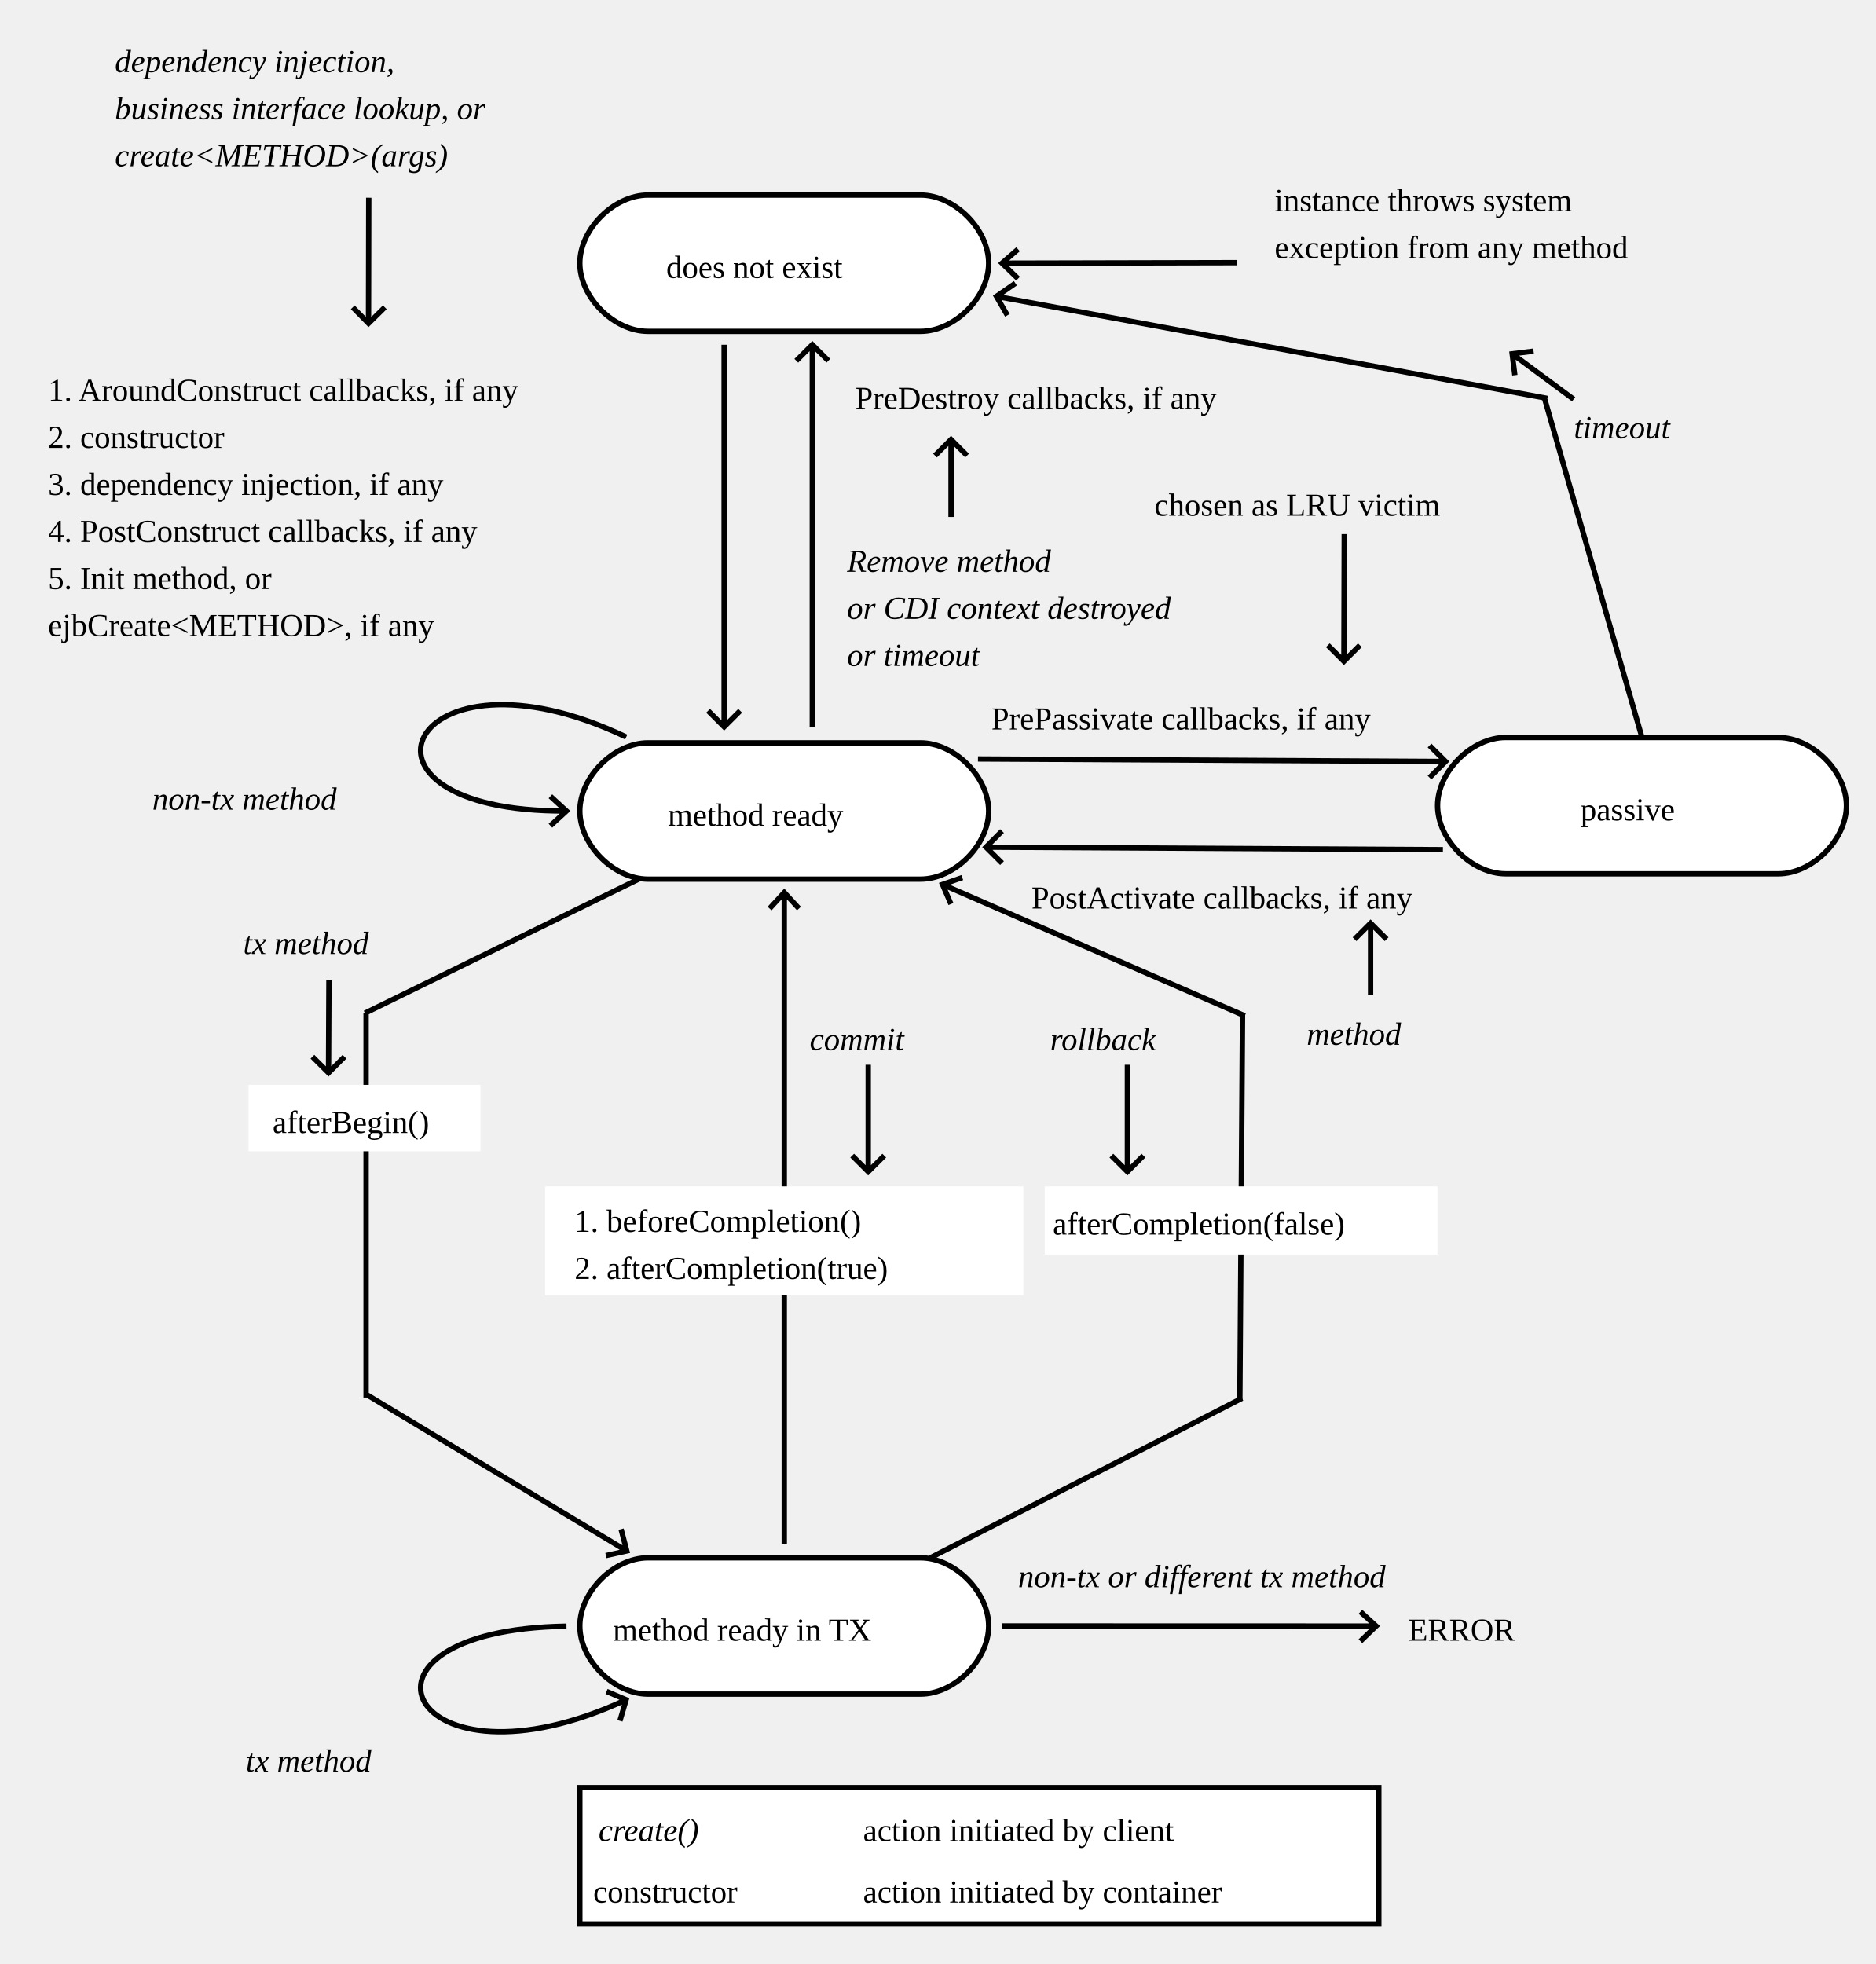
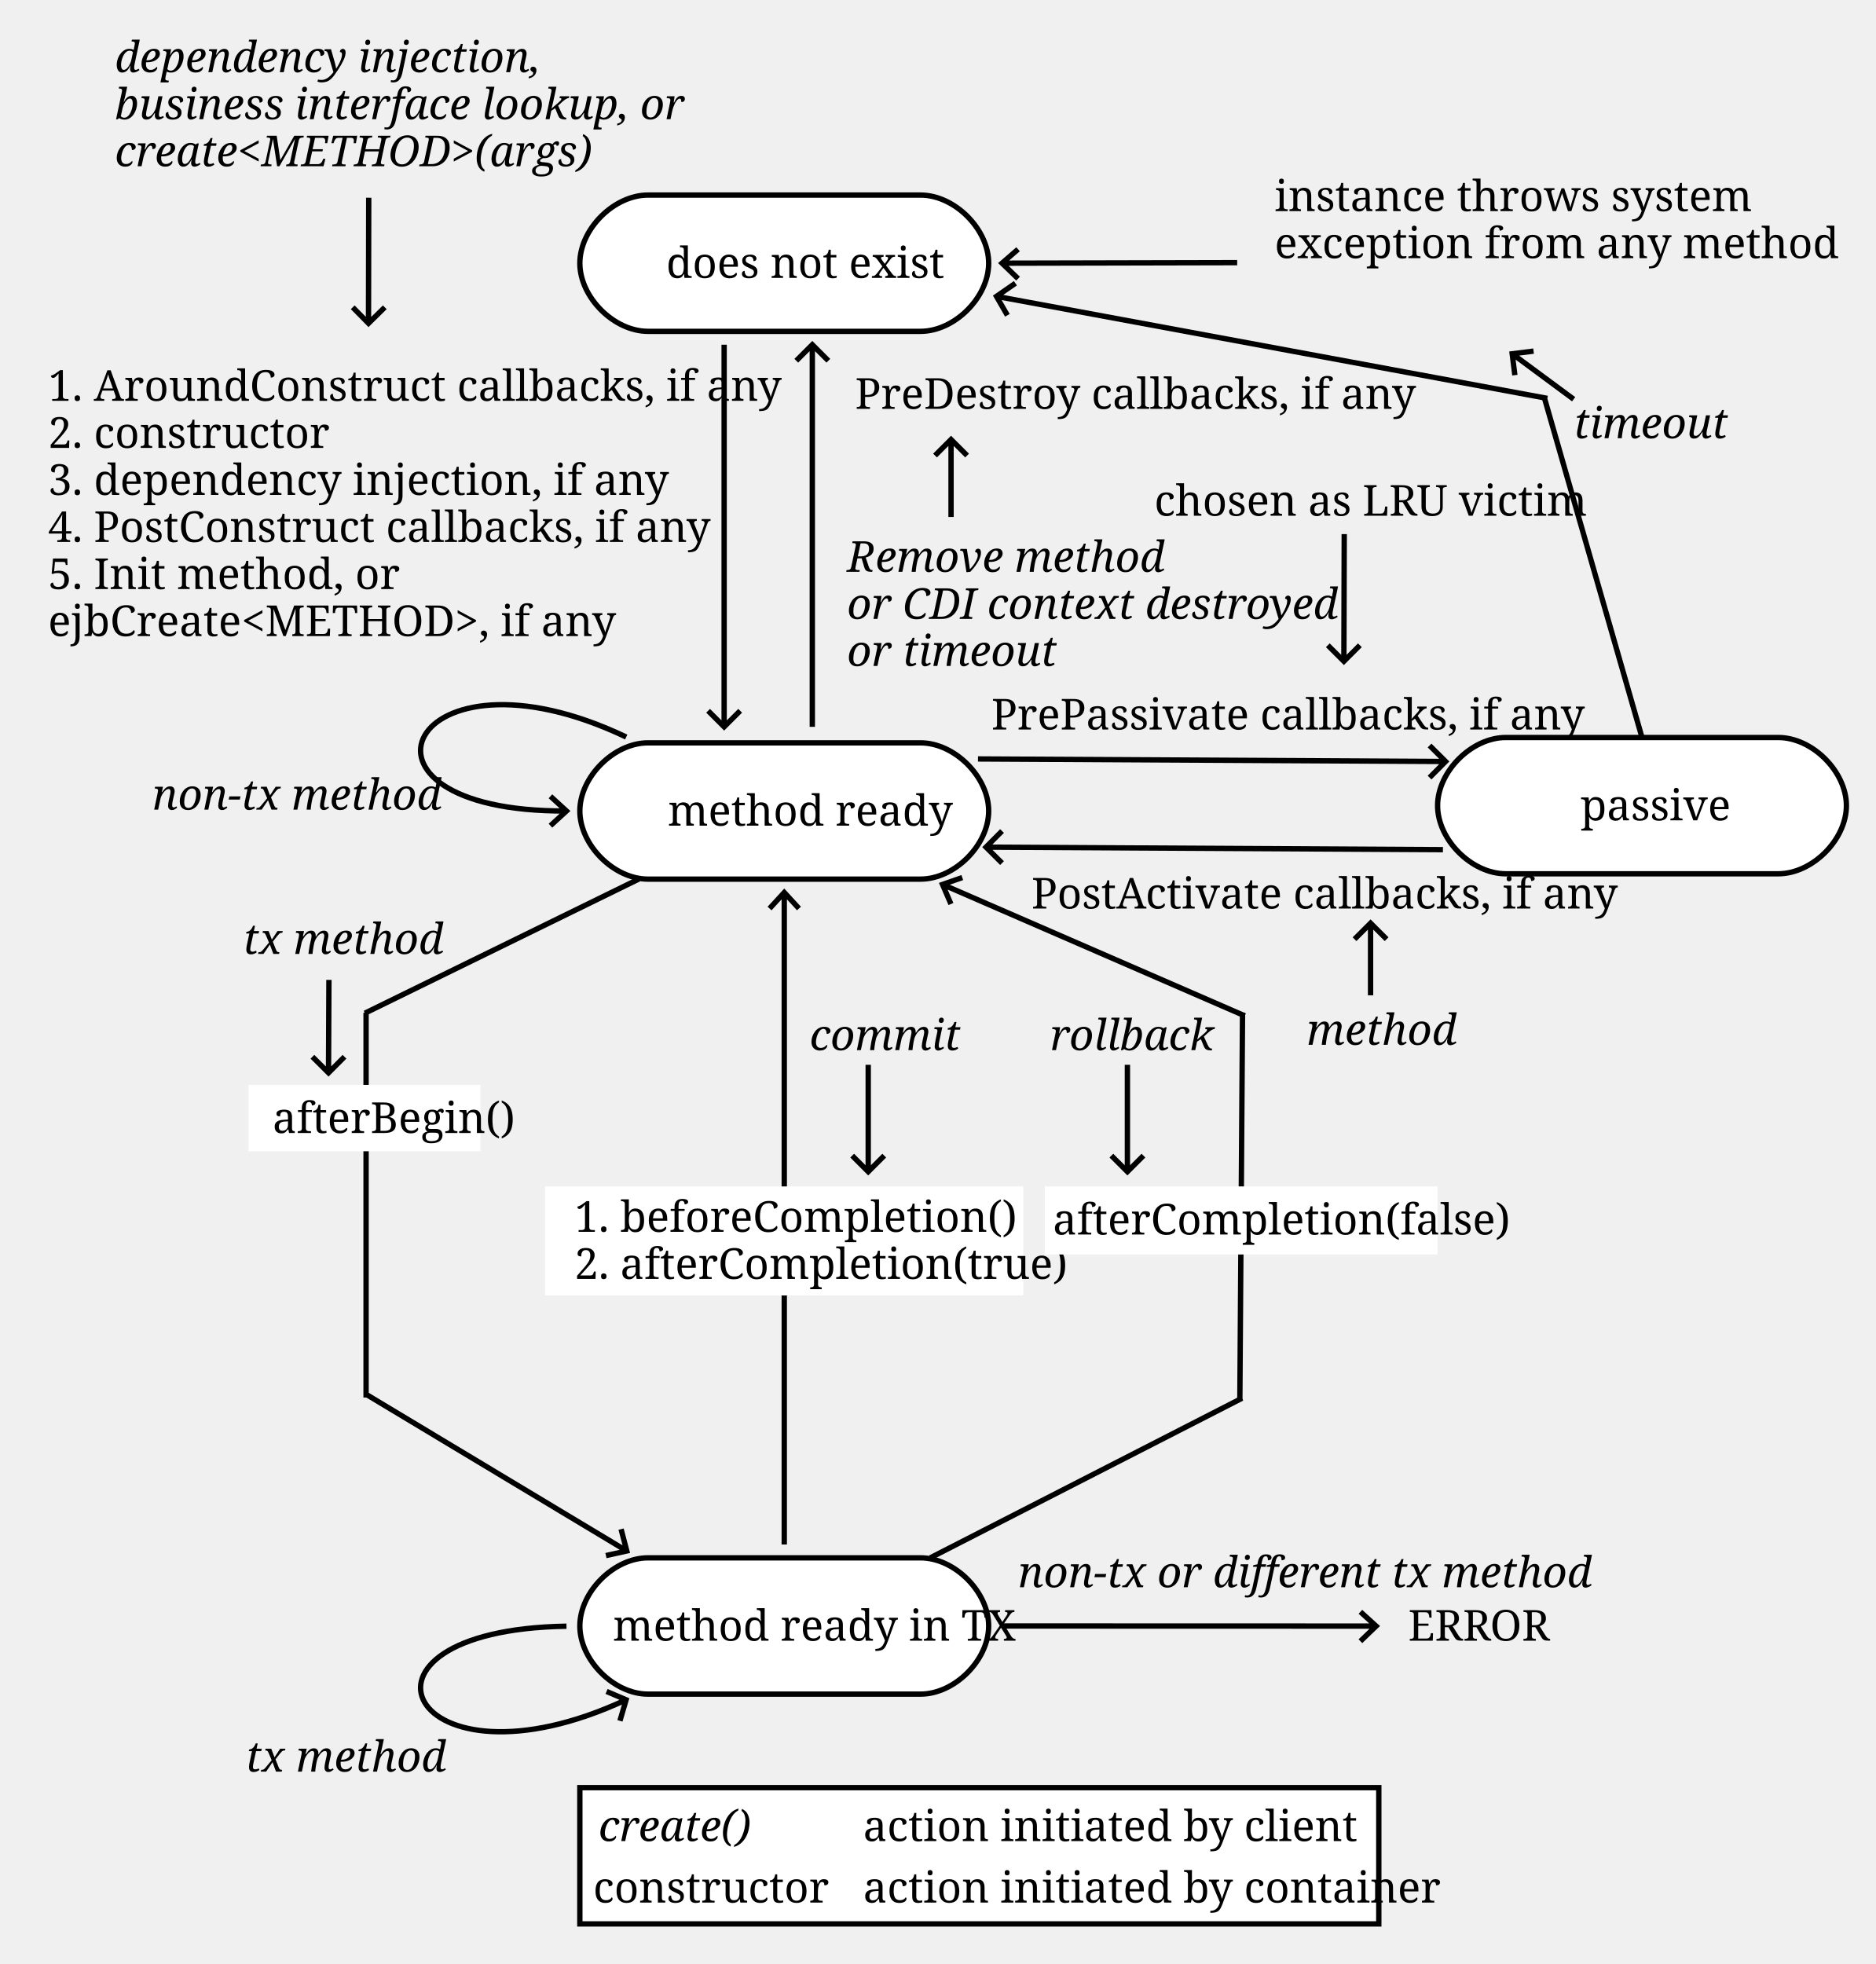
- <svg xmlns="http://www.w3.org/2000/svg" width="702" height="735">
+ <svg xmlns="http://www.w3.org/2000/svg" width="702" height="735" font-family="serif" font-size="16">
  <text font-style="italic" transform="translate(43 27)">
    <tspan x="0" y="0">dependency injection, </tspan>
    <tspan x="0" y="17.609">business interface lookup, or</tspan>
    <tspan x="0" y="35.219">create&lt;METHOD&gt;(args)</tspan>
  </text>
  <path fill="none" stroke="#000" stroke-width="2" d="M137.99 74l-.075 42-.01 5m6.095-6l-6.094 6-5.906-6" />
  <text transform="translate(18 150)">
    <tspan x="0" y="0">1. AroundConstruct callbacks, if any</tspan>
    <tspan x="0" y="17.609">2. constructor</tspan>
    <tspan x="0" y="35.219">3. dependency injection, if any</tspan>
    <tspan x="0" y="52.828">4. PostConstruct callbacks, if any</tspan>
    <tspan x="0" y="70.438">5. Init method, or</tspan>
    <tspan x="0" y="88.047">ejbCreate&lt;METHOD&gt;, if any</tspan>
  </text>
  <path fill="#fff" stroke="#000" stroke-width="2" d="M242.5 73h102c12.75 0 25.5 12.75 25.5 25.5S357.25 124 344.5 124h-102c-12.75 0-25.5-12.75-25.5-25.5S229.75 73 242.5 73" />
  <text transform="translate(225 104)">
    <tspan x="24.32" y="0">does not exist</tspan>
  </text>
  <path fill="none" stroke="#000" stroke-width="2" d="M271 129v143m6-6l-6 6-6-6" />
  <path fill="#fff" stroke="#000" stroke-width="2" d="M242.5 278h102c12.75 0 25.5 12.75 25.5 25.5S357.25 329 344.5 329h-102c-12.75 0-25.5-12.75-25.5-25.5s12.75-25.5 25.5-25.5" />
  <text transform="translate(226 309)">
    <tspan x="23.93" y="0">method ready</tspan>
  </text>
  <path fill="none" stroke="#000" stroke-width="2" d="M234.357 275.822C153 237 122 304 212 303.5m-6-5.5l6 5.5-6 5.5" />
  <text font-style="italic" transform="translate(57 303)">
    <tspan x="0" y="0">non-tx method</tspan>
  </text>
  <path fill="none" stroke="#000" stroke-width="2" d="M136.57 379.163l93.55-45.807 8.98-4.397M137 523V379m.01 142.802l93.276 56.047 4.285 2.575m-2.145-8.164l2.145 8.164-7.802 1.735" />
  <text font-style="italic" transform="translate(91 357)">
    <tspan x="0" y="0">tx method</tspan>
  </text>
  <path fill="none" stroke="#000" stroke-width="2" d="M123.098 366.72l-.133 29.76-.023 5m5.978-6l-5.978 6-6.022-6" />
  <path fill="#fff" d="M93 406h86.8v24.84H93z" />
  <text transform="translate(102 424)">
    <tspan x="0" y="0">afterBegin()</tspan>
  </text>
  <path fill="#fff" stroke="#000" stroke-width="2" d="M242.5 583h102c12.75 0 25.5 12.75 25.5 25.5S357.25 634 344.5 634h-102c-12.75 0-25.5-12.75-25.5-25.5s12.75-25.5 25.5-25.5" />
  <text transform="translate(226 614)">
    <tspan x="3.367" y="0">method ready in TX</tspan>
  </text>
  <path fill="none" stroke="#000" stroke-width="2" d="M212 608.583C122 610 153 674 234.327 636.114M227 633l7.326 3.114L232 644" />
  <text font-style="italic" transform="translate(92 663)">
    <tspan x="0" y="0">tx method</tspan>
  </text>
  <path fill="none" stroke="#000" stroke-width="2" d="M293.5 578V334m-5.5 6l5.5-6 5.5 6" />
  <path fill="#fff" d="M204 444h178.96v40.8H204z" />
  <text transform="translate(215 461)">
    <tspan x="0" y="0">1. beforeCompletion()</tspan>
    <tspan x="0" y="17.609">2. afterCompletion(true)</tspan>
  </text>
  <path fill="none" stroke="#000" stroke-width="2" d="M324.92 398.48v40m6-6l-6 6-6-6" />
  <text font-style="italic" transform="translate(303 393)">
    <tspan x="0" y="0">commit</tspan>
  </text>
  <path fill="none" stroke="#000" stroke-width="2" d="M375 608.501l135 .036 5 .002m-5.88-5.339l5.88 5.339-5.88 5.661" />
  <text font-style="italic" transform="translate(381 594)">
    <tspan x="0" y="0">non-tx or different tx method</tspan>
  </text>
  <text transform="translate(527 614)">
    <tspan x="0" y="0">ERROR</tspan>
  </text>
  <path fill="none" stroke="#000" stroke-width="2" d="M464.807 523.27l-107.763 55.173-8.901 4.557" />
  <path fill="none" stroke="#000" stroke-width="2" d="M464 524l.931-135 .069-10" />
  <path fill="none" stroke="#000" stroke-width="2" d="M355.884 338.314l-3.156-7.32 7.399-2.58m-7.399 2.58l108.536 47.174 4.586 1.994" />
  <path fill="#fff" d="M391 444h146.96v25.48H391z" />
  <text transform="translate(394 462)">
    <tspan x="0" y="0">afterCompletion(false)</tspan>
  </text>
  <path fill="none" stroke="#000" stroke-width="2" d="M421.92 398.48v40m6-6l-6 6-6-6" />
  <text font-style="italic" transform="translate(393 393)">
    <tspan x="0" y="0">rollback</tspan>
  </text>
  <path fill="none" stroke="#000" stroke-width="2" d="M366 284.027l170 .919 5 .027M535 279l6 5.973-6 6.027" />
  <text transform="translate(371 273)">
    <tspan x="0" y="0">PrePassivate callbacks, if any</tspan>
  </text>
  <path fill="none" stroke="#000" stroke-width="2" d="M503.066 199.88l-.118 42.6-.014 5m5.986-6l-5.986 6-6.014-6" />
  <text transform="translate(432 193)">
    <tspan x="0" y="0">chosen as LRU victim</tspan>
  </text>
  <path fill="#fff" stroke="#000" stroke-width="2" d="M563.5 276h102c12.75 0 25.5 12.75 25.5 25.5S678.25 327 665.5 327h-102c-12.75 0-25.5-12.75-25.5-25.5s12.75-25.5 25.5-25.5" />
  <text transform="translate(547 307)">
    <tspan x="44.492" y="0">passive</tspan>
  </text>
  <path fill="none" stroke="#000" stroke-width="2" d="M540 317.972l-166-.917-5-.027m6 5.972l-6-5.972 6-6.028" />
  <text transform="translate(386 340)">
    <tspan x="0" y="0">PostActivate callbacks, if any</tspan>
  </text>
  <path fill="none" stroke="#000" stroke-width="2" d="M506.92 351.48l6-6 6 6m-6-6v27" />
  <text font-style="italic" transform="translate(489 391)">
    <tspan x="0" y="0">method</tspan>
  </text>
  <path fill="none" stroke="#000" stroke-width="2" d="M298 135l6-6 6 6m-6-6v143" />
  <text font-style="italic" transform="translate(317 214)">
    <tspan x="0" y="0">Remove method</tspan>
    <tspan x="0" y="17.609">or CDI context destroyed</tspan>
    <tspan x="0" y="35.219">or timeout</tspan>
  </text>
  <path fill="none" stroke="#000" stroke-width="2" d="M349.92 170.48l6-6 6 6m-6-6v29" />
  <text transform="translate(320 153)">
    <tspan x="0" y="0">PreDestroy callbacks, if any</tspan>
  </text>
  <path fill="none" stroke="#000" stroke-width="2" d="M578 149l33.738 117.39L614.5 276m-35.416-126.91l-201.251-37.27-4.917-.91M377 118l-4.084-7.09L380 106m208.92 43.4l-14.958-11.056-8.042-5.944m1 8l-1-8 8-1" />
  <text font-style="italic" transform="translate(589 164)">
    <tspan x="0" y="0">timeout</tspan>
  </text>
  <path fill="none" stroke="#000" stroke-width="2" d="M463 98.291l-83 .187-5 .01m6 5.792l-6-5.791 6-5.209" />
  <text transform="translate(477 79)">
    <tspan x="0" y="0">instance throws system</tspan>
    <tspan x="0" y="17.609">exception from any method</tspan>
  </text>
  <path fill="#fff" stroke="#000" stroke-width="2" d="M217 669h299v51H217z" />
  <text font-style="italic" transform="translate(224 689)">
    <tspan x="0" y="0">create()</tspan>
  </text>
  <text transform="translate(222 712)">
    <tspan x="0" y="0">constructor</tspan>
  </text>
  <text transform="translate(323 689)">
    <tspan x="0" y="0">action initiated by client</tspan>
  </text>
  <text transform="translate(323 712)">
    <tspan x="0" y="0">action initiated by container</tspan>
  </text>
</svg>
